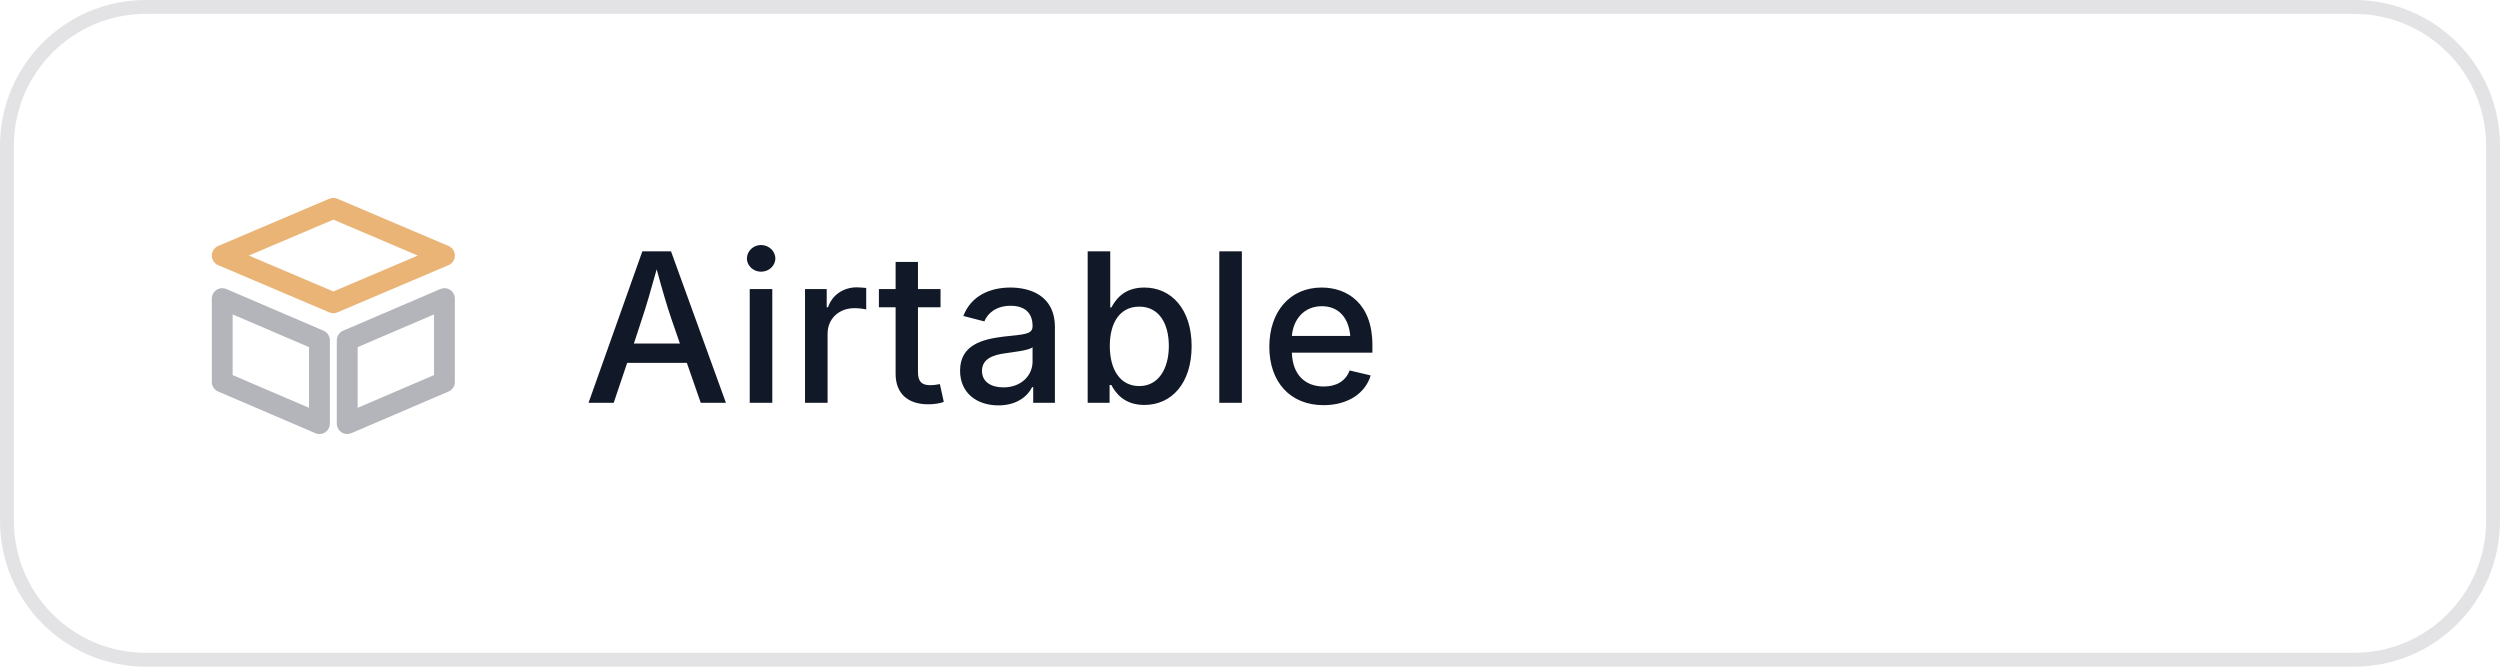
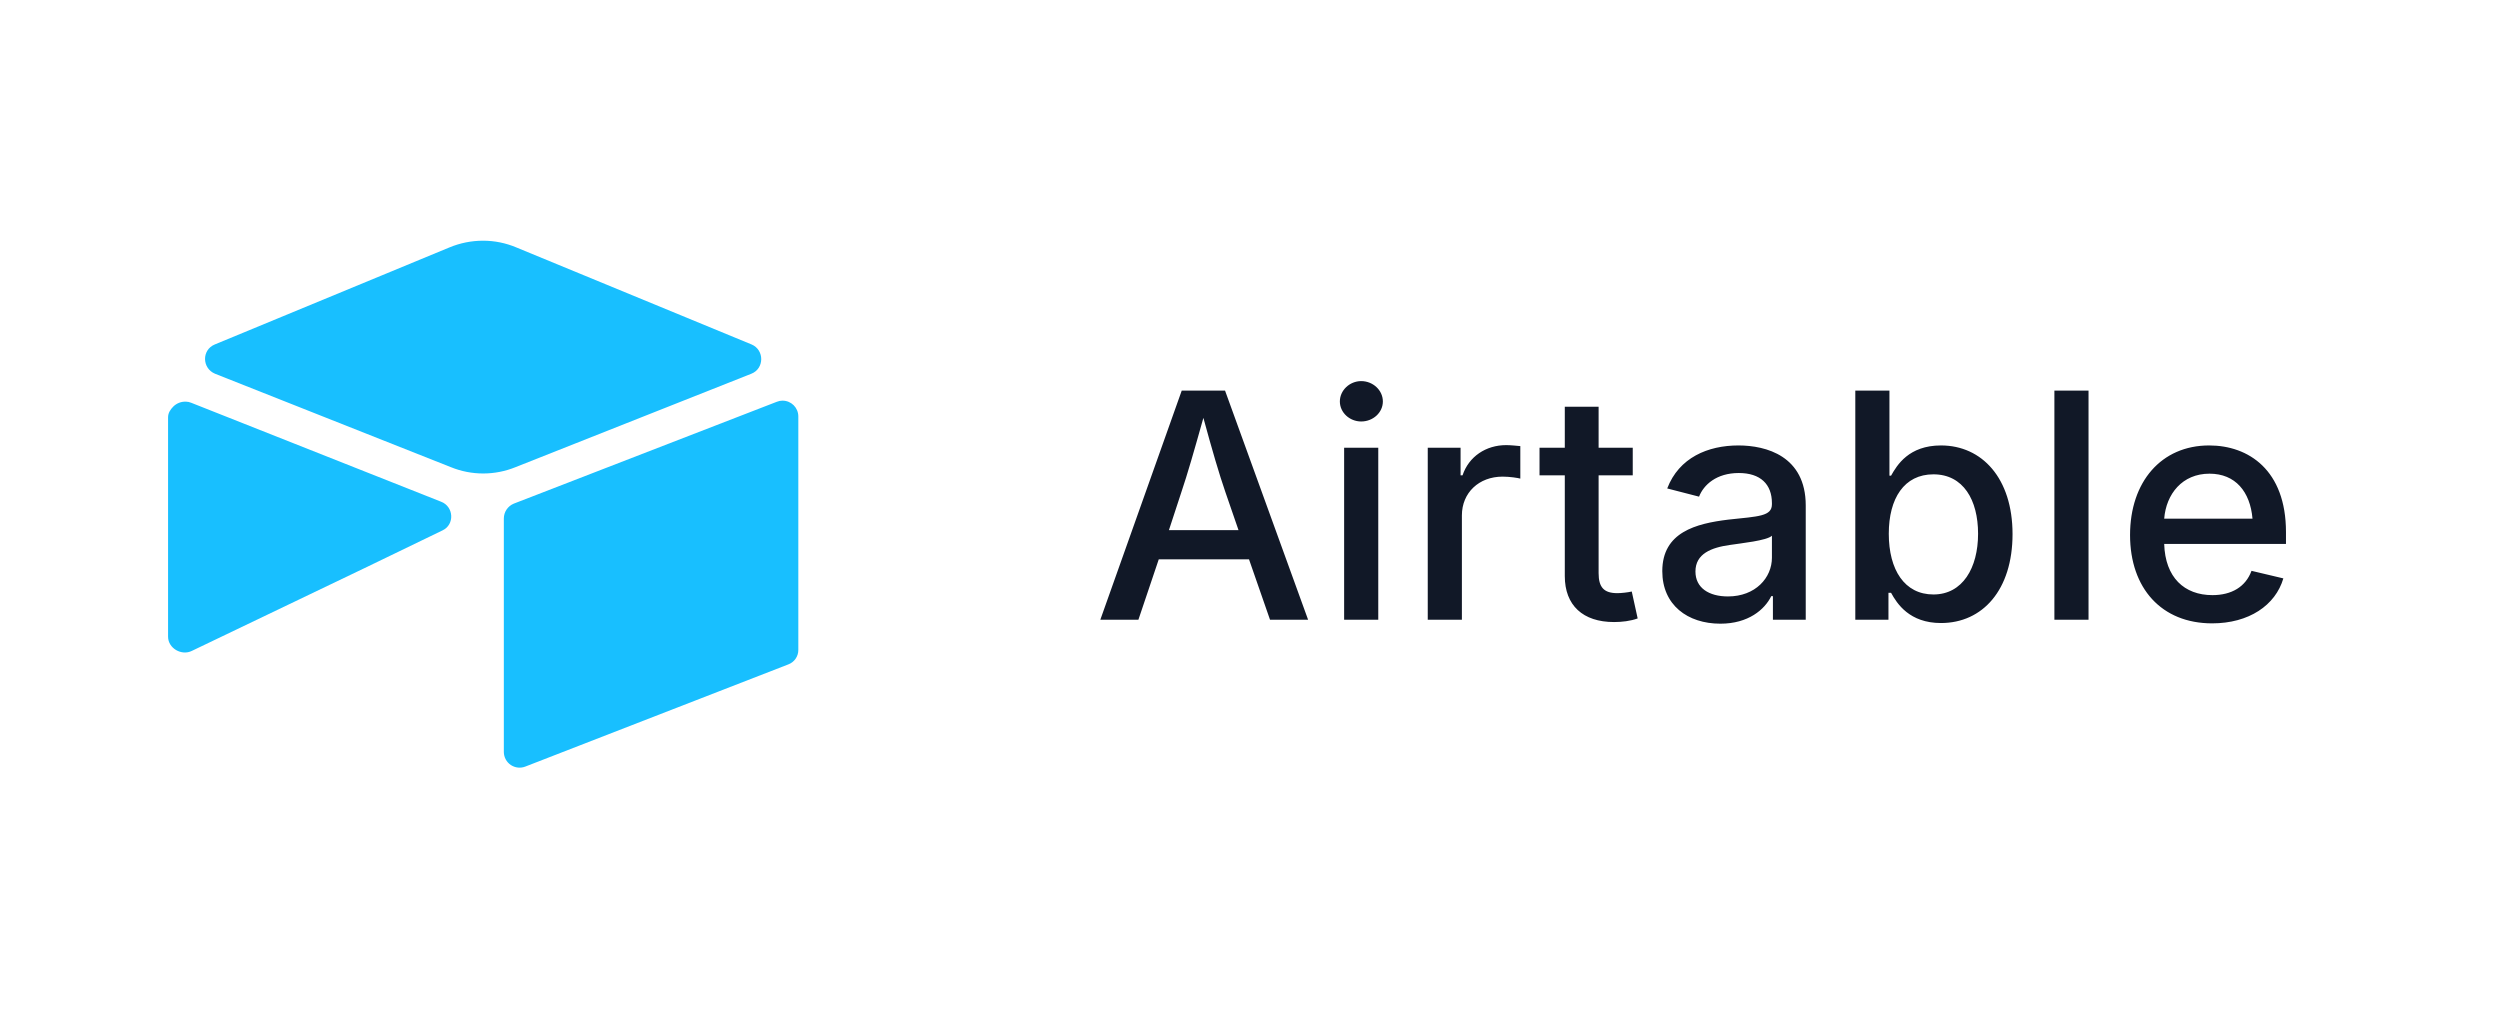
- <svg xmlns="http://www.w3.org/2000/svg" viewBox="0 0 180 48" role="img" aria-label="Airtable">
-   <rect x="0.5" y="0.5" width="179" height="47" rx="10" fill="none" stroke="#111827" stroke-opacity="0.12" />
-   <path d="M24 15l8 3.4-8 3.4-8-3.4z" fill="none" stroke="#D97706" stroke-opacity="0.55" stroke-width="1.5" stroke-linejoin="round" />
-   <path d="M16 21.5v6l7 3v-6z M32 21.5v6l-7 3v-6z" fill="none" stroke="#111827" stroke-opacity="0.32" stroke-width="1.5" stroke-linejoin="round" />
-   <text x="42" y="29" font-family="Inter, system-ui, -apple-system, Segoe UI, Roboto, sans-serif" font-size="15" font-weight="500" letter-spacing="0.2" fill="#111827">Airtable</text>
+ <svg xmlns="http://www.w3.org/2000/svg" viewBox="0 0 119 48" role="img" aria-label="Airtable">
+   <g transform="translate(8,9) scale(1.25)">
+     <path d="M11.992 1.966c-.434 0-.87.086-1.28.257L1.779 5.917c-.503.208-.49.908.012 1.116l8.982 3.558a3.266 3.266 0 0 0 2.454 0l8.982-3.558c.503-.196.503-.908.012-1.116l-8.957-3.694a3.255 3.255 0 0 0-1.272-.257zM23.4 8.056a.589.589 0 0 0-.222.045l-10.012 3.877a.612.612 0 0 0-.38.564v8.896a.6.6 0 0 0 .821.552L23.62 18.1a.583.583 0 0 0 .38-.551V8.653a.6.6 0 0 0-.6-.596zM.676 8.095a.644.644 0 0 0-.48.19C.086 8.396 0 8.53 0 8.69v8.355c0 .442.515.737.908.54l6.27-3.006.307-.147 2.969-1.436c.466-.22.43-.908-.061-1.092L.883 8.138a.57.57 0 0 0-.207-.044z" fill="#18BFFF" />
+   </g>
+   <text x="52" y="29.5" font-family="Inter, system-ui, -apple-system, 'Segoe UI', Roboto, sans-serif" font-size="15" font-weight="500" letter-spacing="0.2" fill="#111827">Airtable</text>
</svg>
